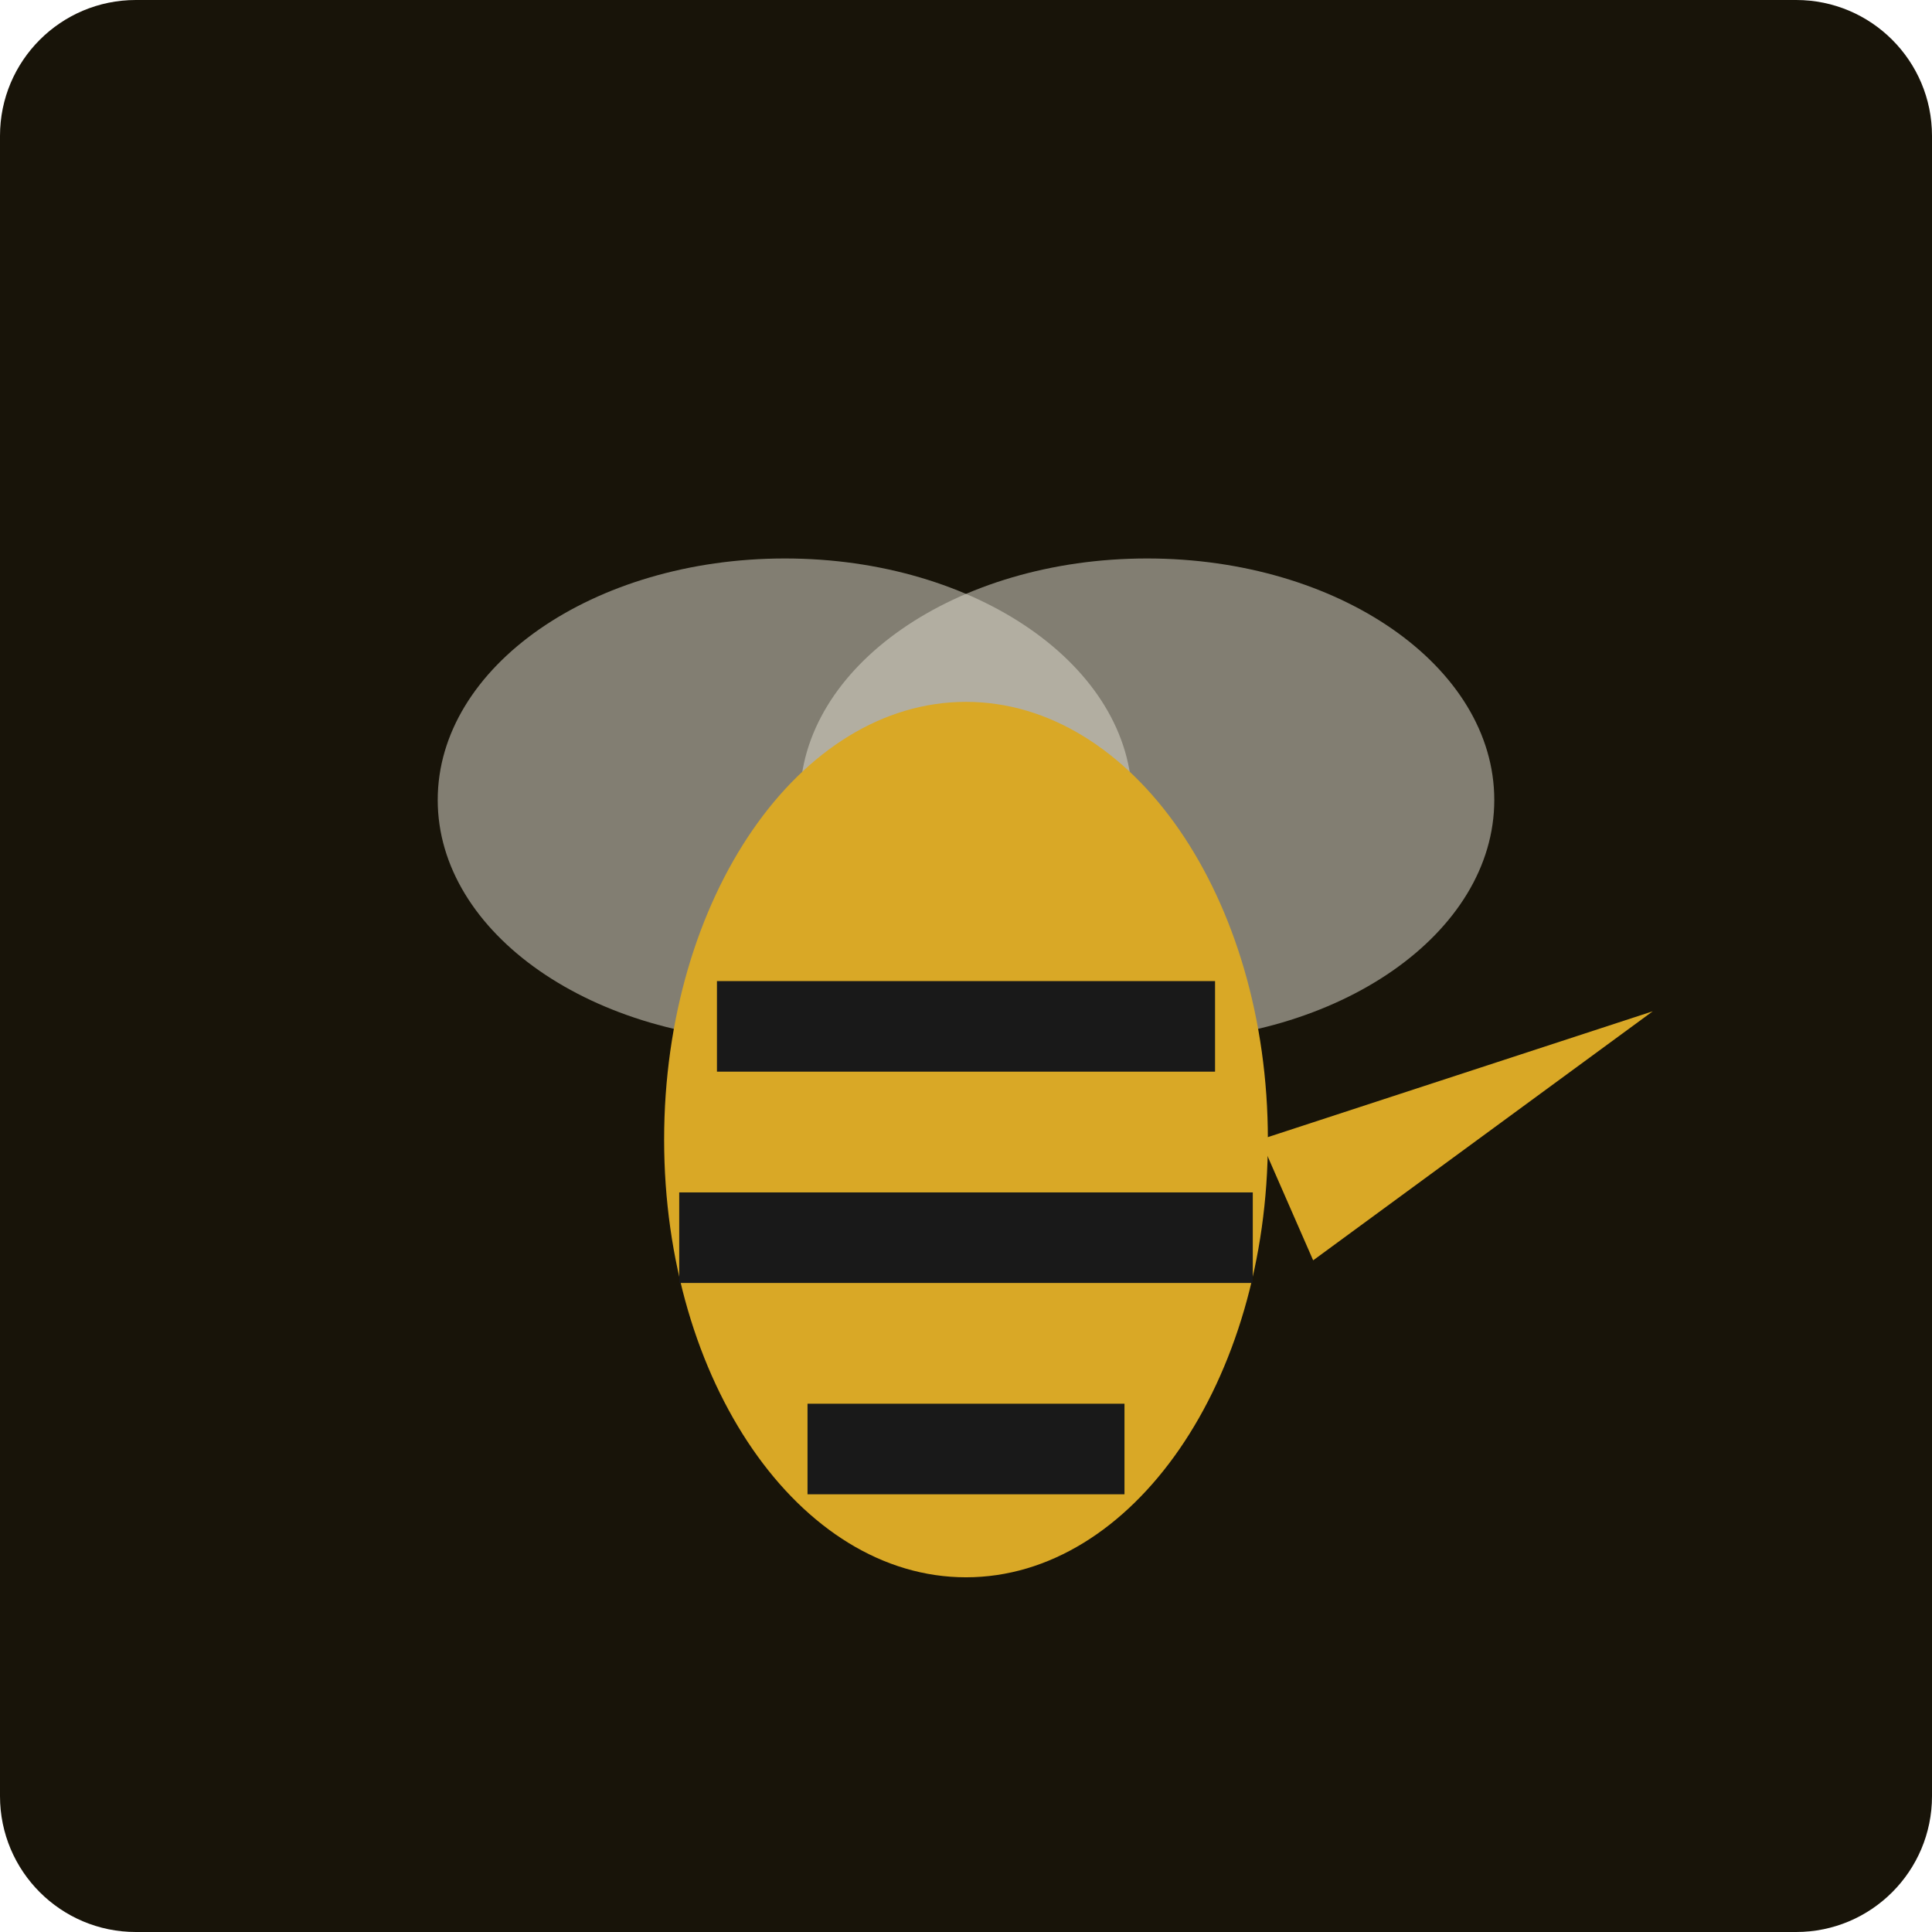
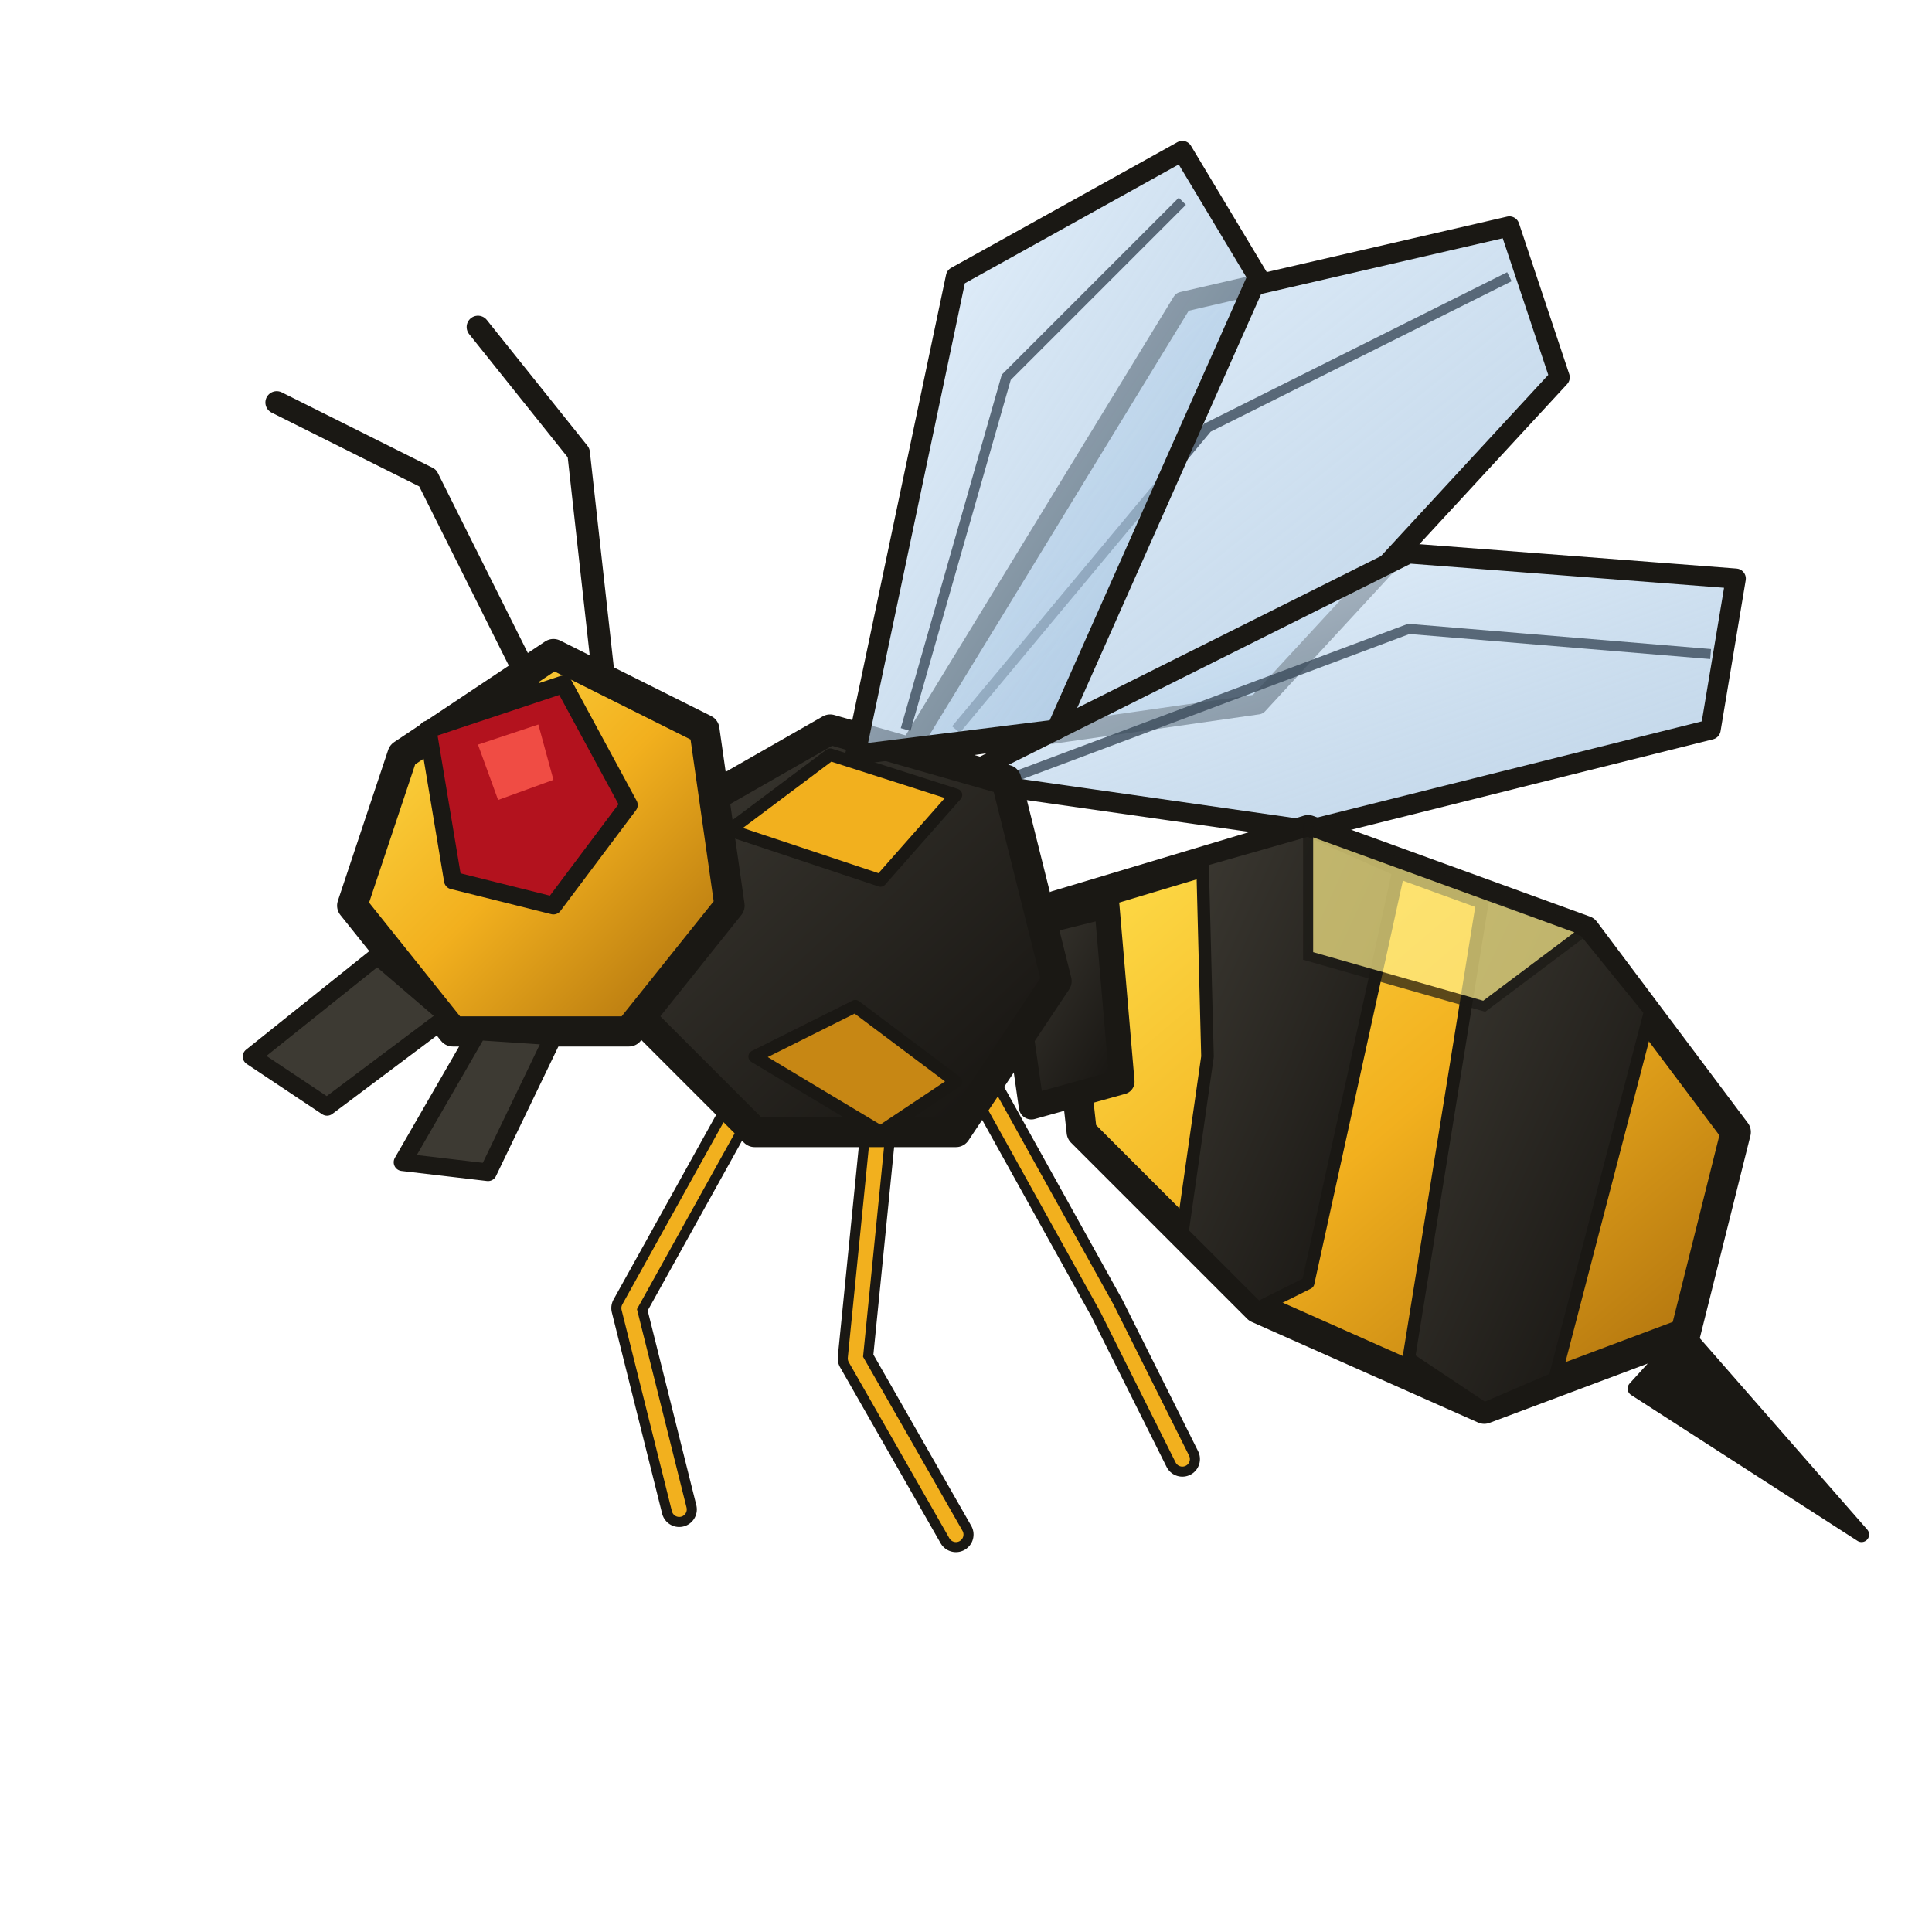
- <svg xmlns="http://www.w3.org/2000/svg" viewBox="0 0 256 256">
-   <rect width="256" height="256" rx="18" fill="#181409" />
-   <ellipse cx="104" cy="106" rx="46" ry="32" fill="#d8d6c8" opacity=".55" />
-   <ellipse cx="152" cy="106" rx="46" ry="32" fill="#d8d6c8" opacity=".55" />
-   <ellipse cx="128" cy="151" rx="40" ry="58" fill="#d9a826" />
-   <path fill="#191919" d="M95 130h66v12H95zm-5 28h76v12H90zm17 28h42v12h-42z" />
-   <path fill="#d9a826" d="m167 151 52-17-45 33z" />
+ <svg xmlns="http://www.w3.org/2000/svg" viewBox="0 0 768 768">
+   <defs>
+     <linearGradient id="yellow" x1="0" y1="0" x2="1" y2="1">
+       <stop offset="0" stop-color="#FFE14D" />
+       <stop offset="0.5" stop-color="#F2B01E" />
+       <stop offset="1" stop-color="#A66A0C" />
+     </linearGradient>
+     <linearGradient id="black" x1="0" y1="0" x2="1" y2="1">
+       <stop offset="0" stop-color="#3D3A33" />
+       <stop offset="1" stop-color="#14120F" />
+     </linearGradient>
+     <linearGradient id="wingFill" x1="0" y1="0" x2="1" y2="1">
+       <stop offset="0" stop-color="#E8F4FF" stop-opacity="0.85" />
+       <stop offset="1" stop-color="#8FB4D6" stop-opacity="0.55" />
+     </linearGradient>
+   </defs>
+   <g stroke="#1A1814" stroke-width="8" stroke-linejoin="round">
+     <polygon points="360,300 470,120 600,90 620,150 500,280" fill="url(#wingFill)" />
+     <polygon points="380,310 560,220 690,230 680,290 520,330" fill="url(#wingFill)" />
+   </g>
+   <g stroke="#3A4A5A" stroke-width="4" fill="none" opacity="0.8">
+     <polyline points="380,290 480,170 600,110" />
+     <polyline points="400,310 560,250 680,260" />
+   </g>
+   <g fill="none" stroke="#1A1814" stroke-width="14" stroke-linecap="round" stroke-linejoin="round">
+     <polyline points="300,430 250,520 270,600" />
+     <polyline points="350,440 340,540 380,610" />
+     <polyline points="390,430 440,520 470,580" />
+   </g>
+   <g fill="none" stroke="#F2B01E" stroke-width="6" stroke-linecap="round" stroke-linejoin="round">
+     <polyline points="300,430 250,520 270,600" />
+     <polyline points="350,440 340,540 380,610" />
+     <polyline points="390,430 440,520 470,580" />
+   </g>
+   <g stroke="#1A1814" stroke-width="12" stroke-linejoin="round">
+     <polygon points="420,360 520,330 630,370 690,450 670,530 590,560 500,520 430,450" fill="url(#yellow)" />
+   </g>
+   <g fill="url(#black)" stroke="#1A1814" stroke-width="5" stroke-linejoin="round">
+     <polygon points="478,342 520,330 556,346 520,510 500,520 470,490 480,420" />
+     <polygon points="590,354 630,370 656,402 618,548 590,560 560,540" />
+   </g>
+   <polygon points="520,330 630,370 590,400 520,380" fill="#FFF08A" stroke="#1A1814" stroke-width="4" opacity="0.7" />
+   <polygon points="670,530 740,610 650,552" fill="#1A1814" stroke="#1A1814" stroke-width="6" stroke-linejoin="round" />
+   <polygon points="400,370 440,360 446,430 410,440" fill="url(#black)" stroke="#1A1814" stroke-width="10" stroke-linejoin="round" />
+   <g stroke="#1A1814" stroke-width="12" stroke-linejoin="round">
+     <polygon points="260,330 330,290 400,310 420,390 380,450 300,450 250,400" fill="url(#black)" />
+   </g>
+   <g stroke="#1A1814" stroke-width="5" stroke-linejoin="round">
+     <polygon points="290,330 330,300 380,316 350,350" fill="#F2B01E" />
+     <polygon points="300,420 340,400 380,430 350,450" fill="#C78714" />
+   </g>
+   <g stroke="#1A1814" stroke-width="8" stroke-linejoin="round">
+     <polygon points="340,300 380,110 470,60 500,110 420,290" fill="url(#wingFill)" />
+   </g>
+   <polyline points="360,290 400,150 470,80" fill="none" stroke="#3A4A5A" stroke-width="4" opacity="0.8" />
+   <g stroke="#1A1814" stroke-width="12" stroke-linejoin="round">
+     <polygon points="160,300 220,260 280,290 290,360 250,410 180,410 140,360" fill="url(#yellow)" />
+   </g>
+   <polygon points="170,290 224,272 250,320 220,360 180,350" fill="#B3121E" stroke="#1A1814" stroke-width="7" stroke-linejoin="round" />
+   <g fill="#FF5A4E" opacity="0.8">
+     <polygon points="190,296 214,288 220,310 198,318" />
+   </g>
+   <g fill="none" stroke="#1A1814" stroke-width="9" stroke-linecap="round" stroke-linejoin="round">
+     <polyline points="210,270 170,190 110,160" />
+     <polyline points="240,270 230,180 190,130" />
+   </g>
+   <g fill="#3D3A33" stroke="#1A1814" stroke-width="7" stroke-linejoin="round">
+     <polygon points="150,380 100,420 130,440 178,404" />
+     <polygon points="190,410 160,462 194,466 220,412" />
+   </g>
</svg>
